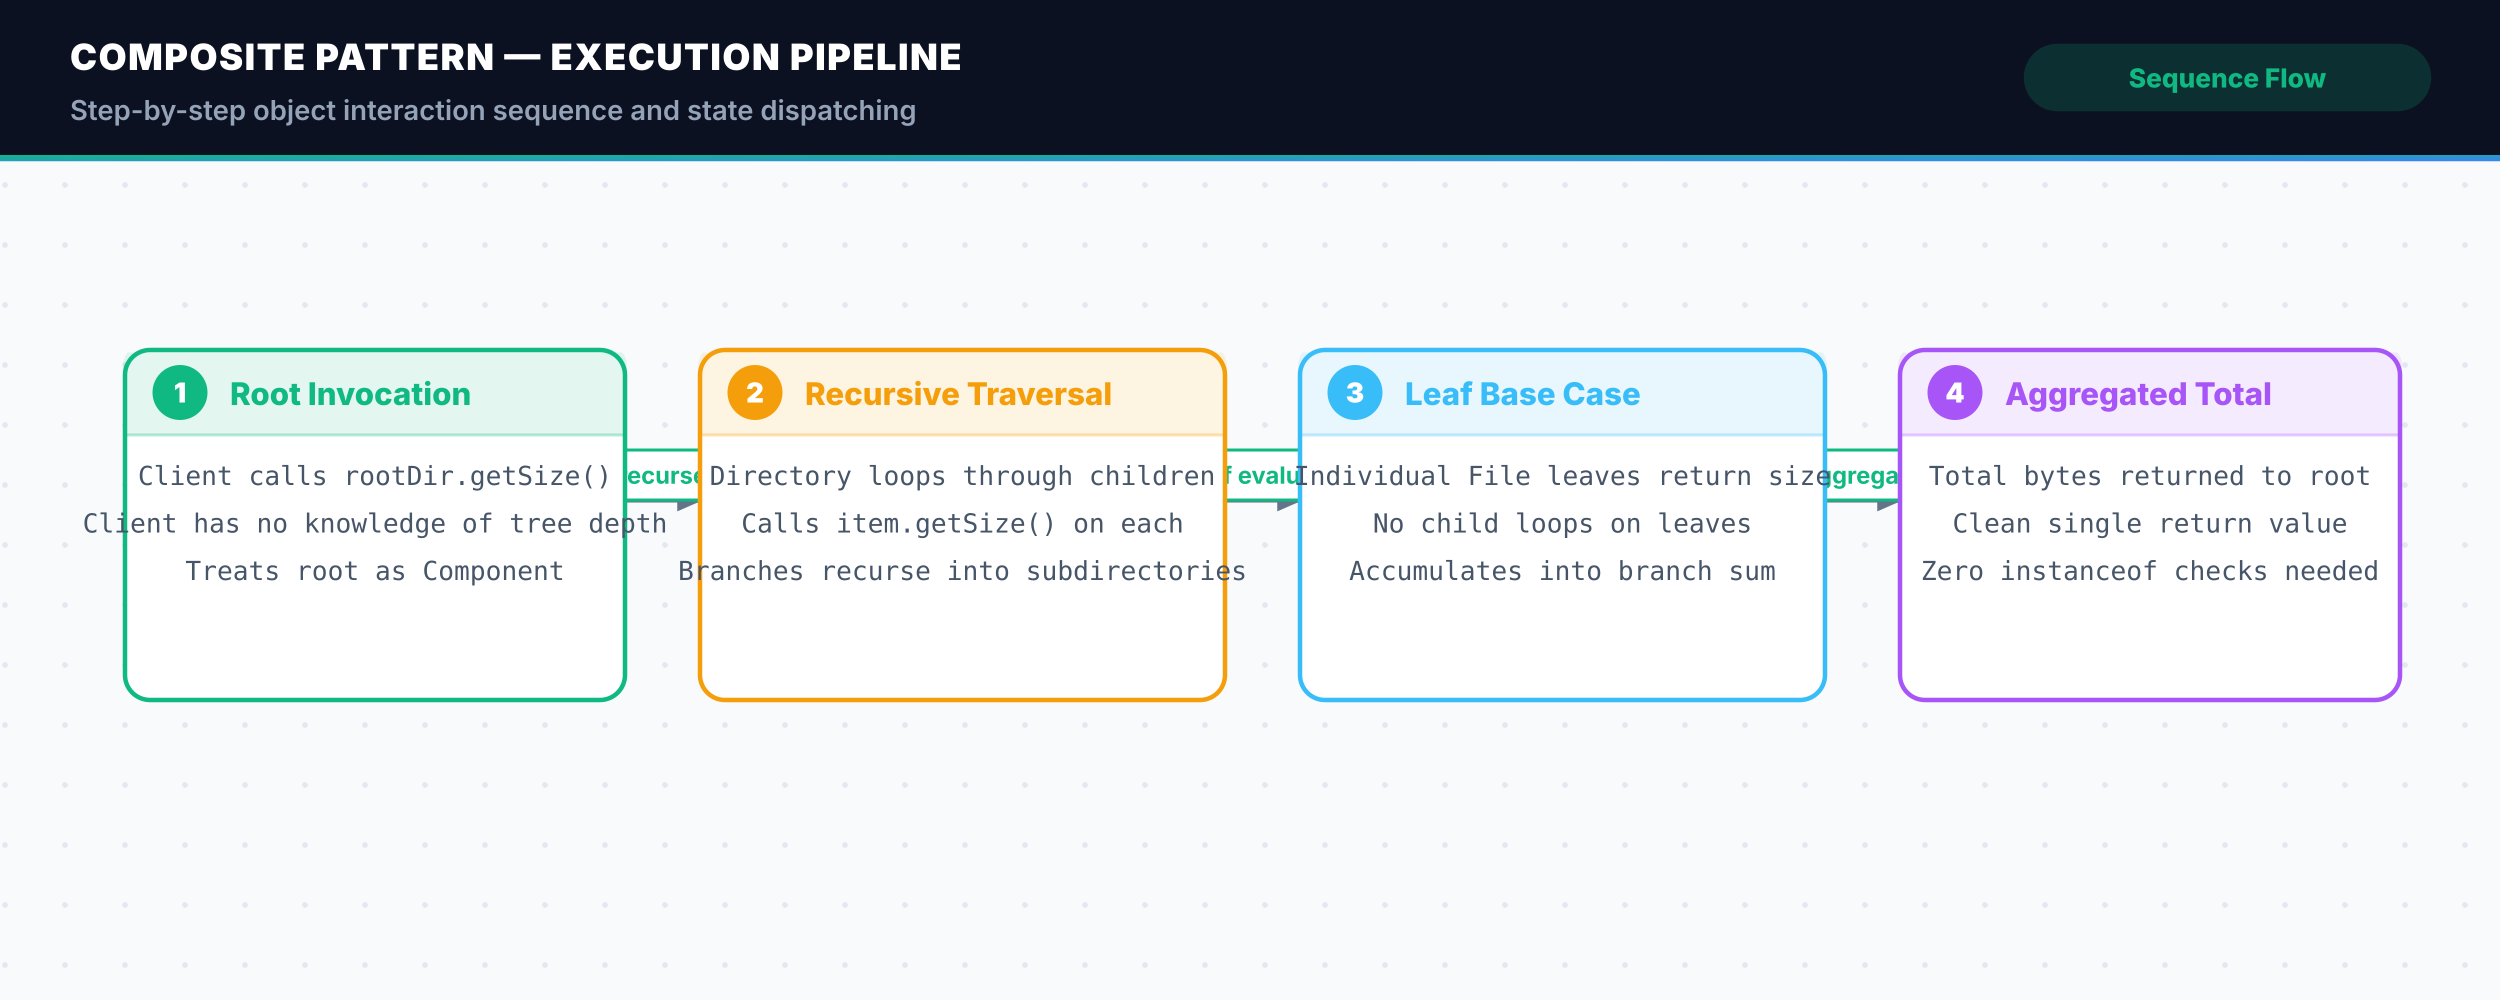
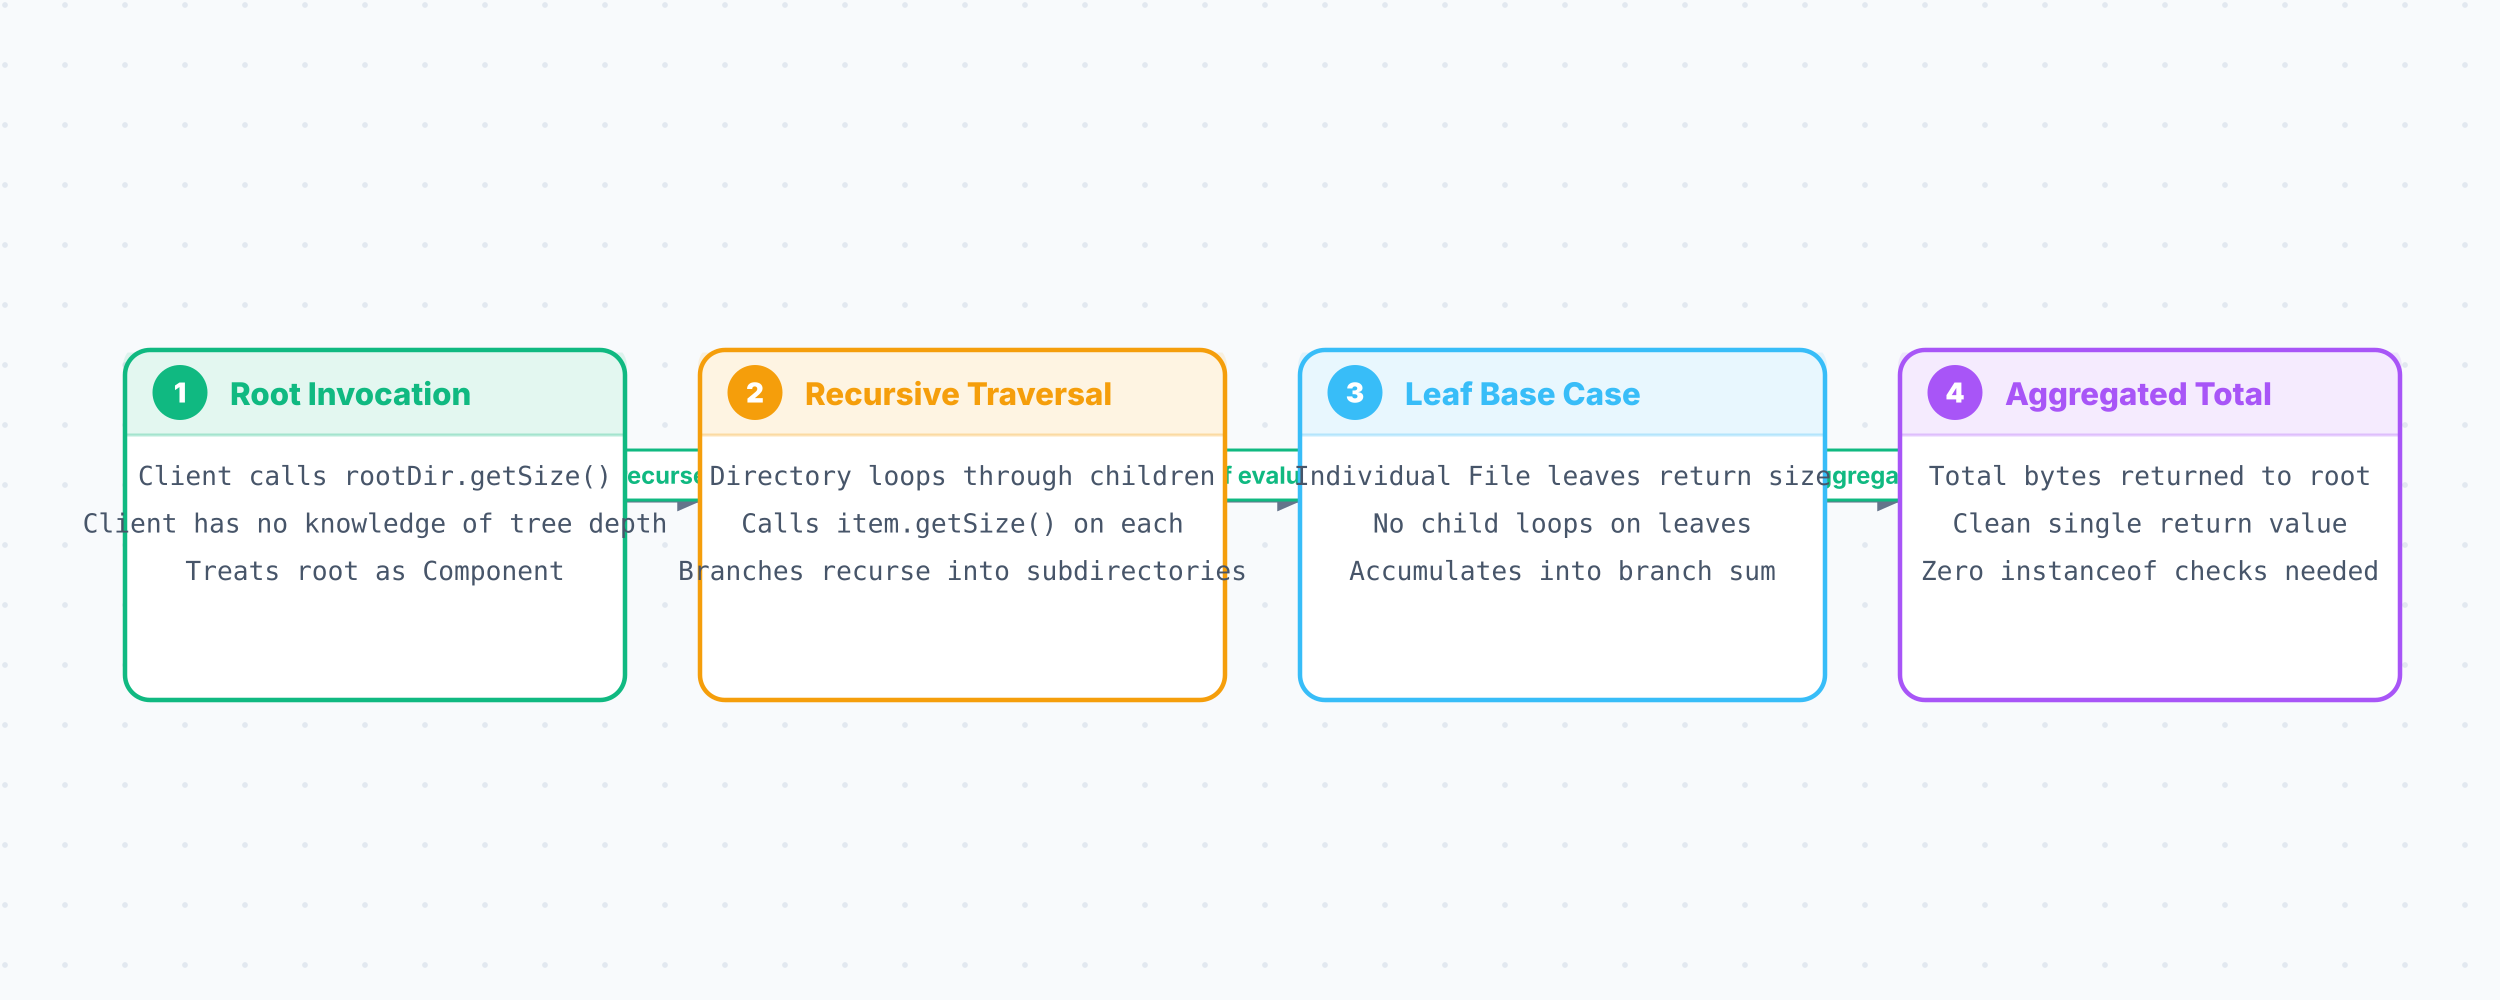
<svg xmlns="http://www.w3.org/2000/svg" viewBox="0 0 1000 400" width="1000" height="400">
  <defs>
    <style>
      .bg { fill: #f8fafc; }
      .grid-dot { fill: #e2e8f0; }
      .header-bg { fill: #0b1120; }
-       .header-title { fill: #ffffff; }
-       .header-sub { fill: #94a3b8; }
+       .header-title { fill: #0f172a; }
+       .header-sub { fill: #475569; }
      .card-bg { fill: #ffffff; }
      .text-muted { fill: #475569; }
      .arrow-line { stroke: #64748b; stroke-width: 2; fill: none; stroke-linecap: round; stroke-linejoin: round; }
      .arrow-dash { stroke: #94a3b8; stroke-width: 2; stroke-dasharray: 5,4; fill: none; stroke-linecap: round; }
      .arrow-head { fill: #64748b; }
      .pill-bg { fill: #ffffff; }

      @media (prefers-color-scheme: dark) {
        .bg { fill: #070b14; }
        .grid-dot { fill: #1e293b; }
        .header-bg { fill: #030712; }
+         .header-title { fill: #f8fafc; }
+         .header-sub { fill: #94a3b8; }
        .card-bg { fill: #0f172a; }
        .text-muted { fill: #94a3b8; }
        .arrow-line { stroke: #94a3b8; }
        .arrow-dash { stroke: #64748b; }
        .arrow-head { fill: #94a3b8; }
        .pill-bg { fill: #0f172a; }
      }
    </style>
    <pattern id="grid" width="24" height="24" patternUnits="userSpaceOnUse">
      <circle cx="2" cy="2" r="1.15" class="grid-dot" />
    </pattern>
    <linearGradient id="headerGrad" x1="0%" y1="0%" x2="100%" y2="100%">
      <stop offset="0%" stop-color="#10b981" />
      <stop offset="100%" stop-color="#3b82f6" />
    </linearGradient>
    <marker id="arrow" viewBox="0 0 10 10" refX="7" refY="5" markerWidth="6.5" markerHeight="6.5" orient="auto-start-reverse">
      <path d="M 0 1.5 L 8 5 L 0 8.5 z" class="arrow-head" />
    </marker>
    <marker id="uml-realize" viewBox="0 0 12 12" refX="11" refY="6" markerWidth="9" markerHeight="9" orient="auto-start-reverse">
      <polygon points="1,1 11,6 1,11" fill="#ffffff" stroke="#10b981" stroke-width="1.8" />
    </marker>
    <marker id="uml-inherit" viewBox="0 0 12 12" refX="11" refY="6" markerWidth="9" markerHeight="9" orient="auto-start-reverse">
      <polygon points="1,1 11,6 1,11" fill="#ffffff" stroke="#10b981" stroke-width="1.8" />
    </marker>
  </defs>
  <rect width="1000" height="400" class="bg" />
  <rect width="1000" height="400" fill="url(#grid)" />
-   <rect x="0" y="0" width="1000" height="64" class="header-bg" />
-   <rect x="0" y="62" width="1000" height="2.5" fill="url(#headerGrad)" />
-   <text x="28" y="28" font-family="-apple-system, BlinkMacSystemFont, sans-serif" font-size="14.5" font-weight="900" class="header-title" letter-spacing="0.04em">COMPOSITE PATTERN — EXECUTION PIPELINE</text>
-   <text x="28" y="48" font-family="-apple-system, BlinkMacSystemFont, sans-serif" font-size="11" font-weight="600" class="header-sub">Step-by-step object interaction sequence and state dispatching</text>
-   <rect x="810" y="18" width="162" height="26" rx="13" fill="#10b981" opacity="0.18" stroke="#10b981" stroke-width="1" />
-   <text x="891" y="35" text-anchor="middle" font-family="-apple-system, BlinkMacSystemFont, sans-serif" font-size="10.5" font-weight="800" fill="#10b981">Sequence Flow</text>
  <g id="conn-0">
    <path d="M 250 200 L 280 200" class="arrow-line" stroke="#10b981" marker-end="url(#arrow)" />
    <rect x="235" y="180" width="60" height="20" rx="6" class="pill-bg" stroke="#10b981" stroke-width="1.2" />
    <text x="265" y="193.5" text-anchor="middle" font-family="-apple-system, BlinkMacSystemFont, sans-serif" font-size="9.5" font-weight="750" fill="#10b981">recurse</text>
  </g>
  <g id="conn-1">
    <path d="M 490 200 L 520 200" class="arrow-line" stroke="#10b981" marker-end="url(#arrow)" />
    <rect x="475" y="180" width="60" height="20" rx="6" class="pill-bg" stroke="#10b981" stroke-width="1.2" />
    <text x="505" y="193.5" text-anchor="middle" font-family="-apple-system, BlinkMacSystemFont, sans-serif" font-size="9.5" font-weight="750" fill="#10b981">leaf evaluate</text>
  </g>
  <g id="conn-2">
    <path d="M 730 200 L 760 200" class="arrow-line" stroke="#10b981" marker-end="url(#arrow)" />
    <rect x="715" y="180" width="60" height="20" rx="6" class="pill-bg" stroke="#10b981" stroke-width="1.2" />
    <text x="745" y="193.5" text-anchor="middle" font-family="-apple-system, BlinkMacSystemFont, sans-serif" font-size="9.5" font-weight="750" fill="#10b981">aggregate</text>
  </g>
  <g id="node-0" class="node-card">
    <rect x="50" y="140" width="200" height="140" rx="10" class="card-bg" stroke="#10b981" stroke-width="1.8" />
    <path d="M 51 141 L 249 141 A 9 9 0 0 1 250 150 L 250 174 L 50 174 L 50 150 A 9 9 0 0 1 51 141 Z" fill="#10b981" opacity="0.12" />
    <line x1="50" y1="174" x2="250" y2="174" stroke="#10b981" stroke-width="1.2" opacity="0.3" />
    <circle cx="72" cy="157" r="11" fill="#10b981" />
    <text x="72" y="161" text-anchor="middle" font-family="-apple-system, BlinkMacSystemFont, sans-serif" font-size="11" font-weight="900" fill="#ffffff">1</text>
    <text x="92" y="162" font-family="-apple-system, BlinkMacSystemFont, sans-serif" font-size="12.5" font-weight="800" fill="#10b981">Root Invocation</text>
    <text x="150" y="194" text-anchor="middle" font-family="ui-monospace, SFMono-Regular, Menlo, Monaco, Consolas, monospace" font-size="10.5" class="text-muted">Client calls rootDir.getSize()</text>
    <text x="150" y="213" text-anchor="middle" font-family="ui-monospace, SFMono-Regular, Menlo, Monaco, Consolas, monospace" font-size="10.5" class="text-muted">Client has no knowledge of tree depth</text>
    <text x="150" y="232" text-anchor="middle" font-family="ui-monospace, SFMono-Regular, Menlo, Monaco, Consolas, monospace" font-size="10.5" class="text-muted">Treats root as Component</text>
  </g>
  <g id="node-1" class="node-card">
    <rect x="280" y="140" width="210" height="140" rx="10" class="card-bg" stroke="#f59e0b" stroke-width="1.8" />
    <path d="M 281 141 L 489 141 A 9 9 0 0 1 490 150 L 490 174 L 280 174 L 280 150 A 9 9 0 0 1 281 141 Z" fill="#f59e0b" opacity="0.12" />
    <line x1="280" y1="174" x2="490" y2="174" stroke="#f59e0b" stroke-width="1.2" opacity="0.3" />
    <circle cx="302" cy="157" r="11" fill="#f59e0b" />
    <text x="302" y="161" text-anchor="middle" font-family="-apple-system, BlinkMacSystemFont, sans-serif" font-size="11" font-weight="900" fill="#ffffff">2</text>
    <text x="322" y="162" font-family="-apple-system, BlinkMacSystemFont, sans-serif" font-size="12.5" font-weight="800" fill="#f59e0b">Recursive Traversal</text>
    <text x="385" y="194" text-anchor="middle" font-family="ui-monospace, SFMono-Regular, Menlo, Monaco, Consolas, monospace" font-size="10.5" class="text-muted">Directory loops through children</text>
    <text x="385" y="213" text-anchor="middle" font-family="ui-monospace, SFMono-Regular, Menlo, Monaco, Consolas, monospace" font-size="10.5" class="text-muted">Calls item.getSize() on each</text>
    <text x="385" y="232" text-anchor="middle" font-family="ui-monospace, SFMono-Regular, Menlo, Monaco, Consolas, monospace" font-size="10.5" class="text-muted">Branches recurse into subdirectories</text>
  </g>
  <g id="node-2" class="node-card">
    <rect x="520" y="140" width="210" height="140" rx="10" class="card-bg" stroke="#38bdf8" stroke-width="1.8" />
    <path d="M 521 141 L 729 141 A 9 9 0 0 1 730 150 L 730 174 L 520 174 L 520 150 A 9 9 0 0 1 521 141 Z" fill="#38bdf8" opacity="0.12" />
    <line x1="520" y1="174" x2="730" y2="174" stroke="#38bdf8" stroke-width="1.2" opacity="0.3" />
    <circle cx="542" cy="157" r="11" fill="#38bdf8" />
    <text x="542" y="161" text-anchor="middle" font-family="-apple-system, BlinkMacSystemFont, sans-serif" font-size="11" font-weight="900" fill="#ffffff">3</text>
    <text x="562" y="162" font-family="-apple-system, BlinkMacSystemFont, sans-serif" font-size="12.5" font-weight="800" fill="#38bdf8">Leaf Base Case</text>
    <text x="625" y="194" text-anchor="middle" font-family="ui-monospace, SFMono-Regular, Menlo, Monaco, Consolas, monospace" font-size="10.5" class="text-muted">Individual File leaves return size</text>
    <text x="625" y="213" text-anchor="middle" font-family="ui-monospace, SFMono-Regular, Menlo, Monaco, Consolas, monospace" font-size="10.5" class="text-muted">No child loops on leaves</text>
    <text x="625" y="232" text-anchor="middle" font-family="ui-monospace, SFMono-Regular, Menlo, Monaco, Consolas, monospace" font-size="10.5" class="text-muted">Accumulates into branch sum</text>
  </g>
  <g id="node-3" class="node-card">
    <rect x="760" y="140" width="200" height="140" rx="10" class="card-bg" stroke="#a855f7" stroke-width="1.8" />
    <path d="M 761 141 L 959 141 A 9 9 0 0 1 960 150 L 960 174 L 760 174 L 760 150 A 9 9 0 0 1 761 141 Z" fill="#a855f7" opacity="0.12" />
    <line x1="760" y1="174" x2="960" y2="174" stroke="#a855f7" stroke-width="1.2" opacity="0.3" />
    <circle cx="782" cy="157" r="11" fill="#a855f7" />
    <text x="782" y="161" text-anchor="middle" font-family="-apple-system, BlinkMacSystemFont, sans-serif" font-size="11" font-weight="900" fill="#ffffff">4</text>
    <text x="802" y="162" font-family="-apple-system, BlinkMacSystemFont, sans-serif" font-size="12.5" font-weight="800" fill="#a855f7">Aggregated Total</text>
    <text x="860" y="194" text-anchor="middle" font-family="ui-monospace, SFMono-Regular, Menlo, Monaco, Consolas, monospace" font-size="10.5" class="text-muted">Total bytes returned to root</text>
    <text x="860" y="213" text-anchor="middle" font-family="ui-monospace, SFMono-Regular, Menlo, Monaco, Consolas, monospace" font-size="10.5" class="text-muted">Clean single return value</text>
    <text x="860" y="232" text-anchor="middle" font-family="ui-monospace, SFMono-Regular, Menlo, Monaco, Consolas, monospace" font-size="10.5" class="text-muted">Zero instanceof checks needed</text>
  </g>
</svg>
